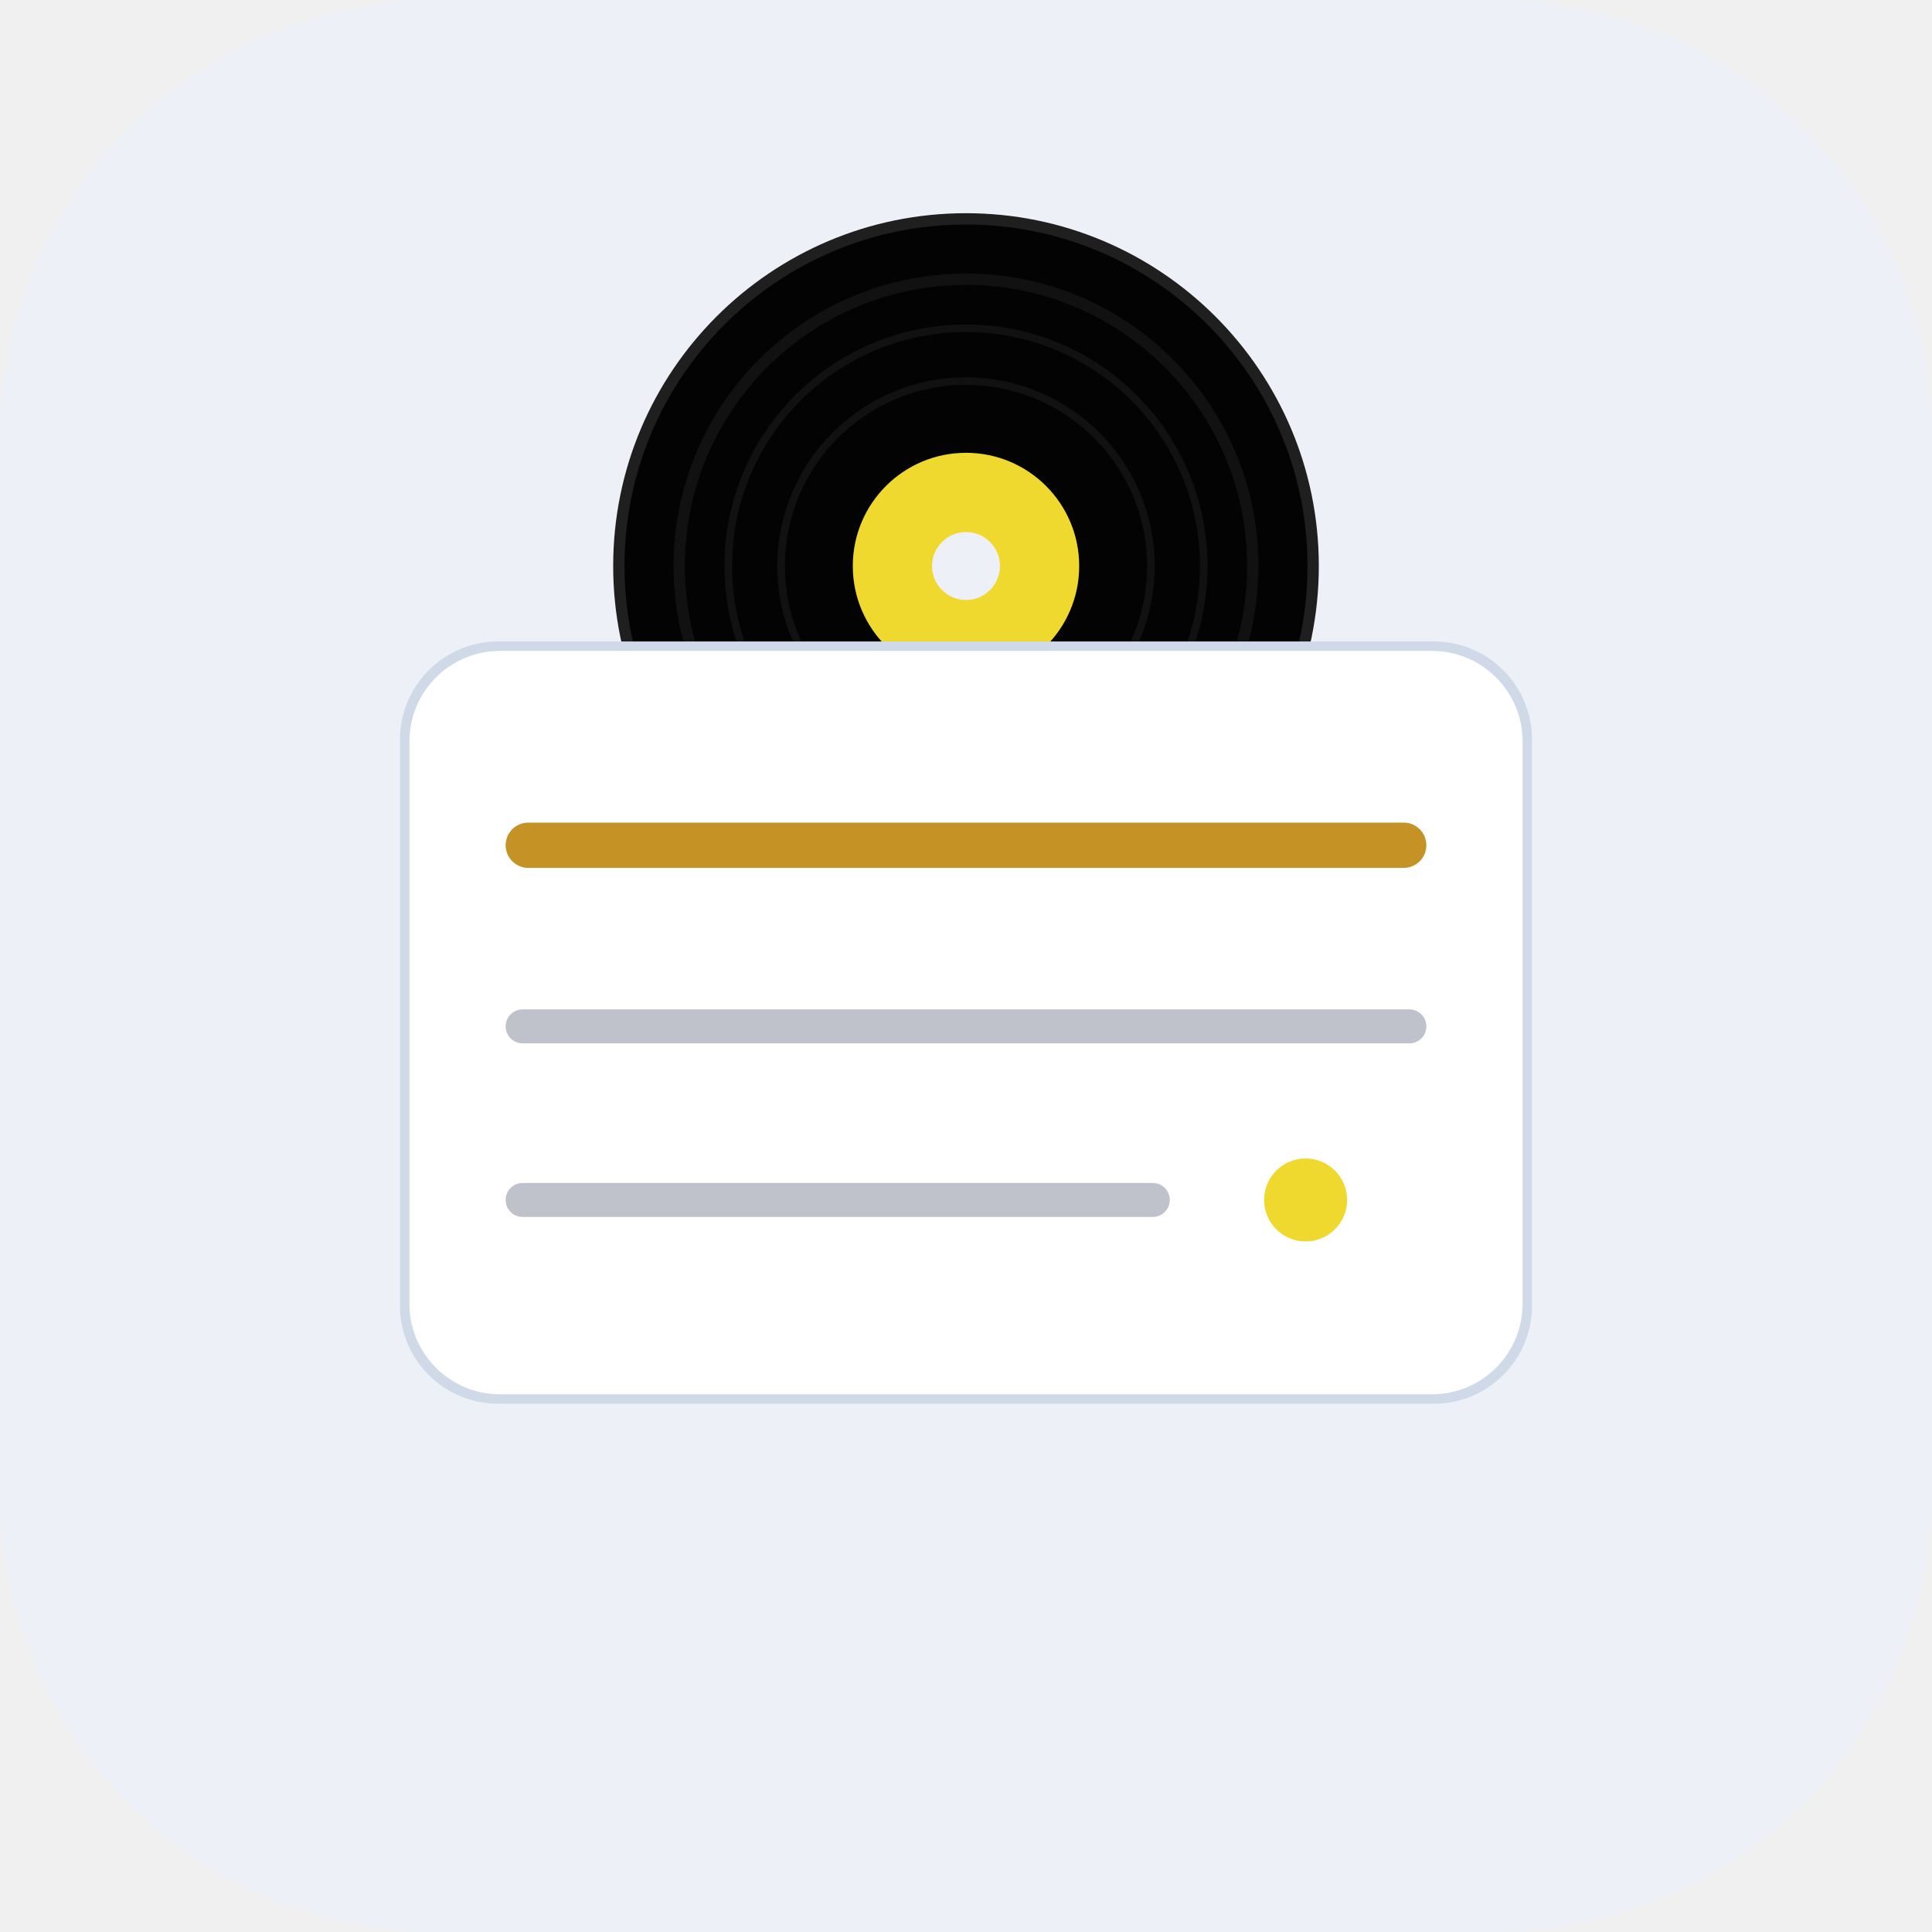
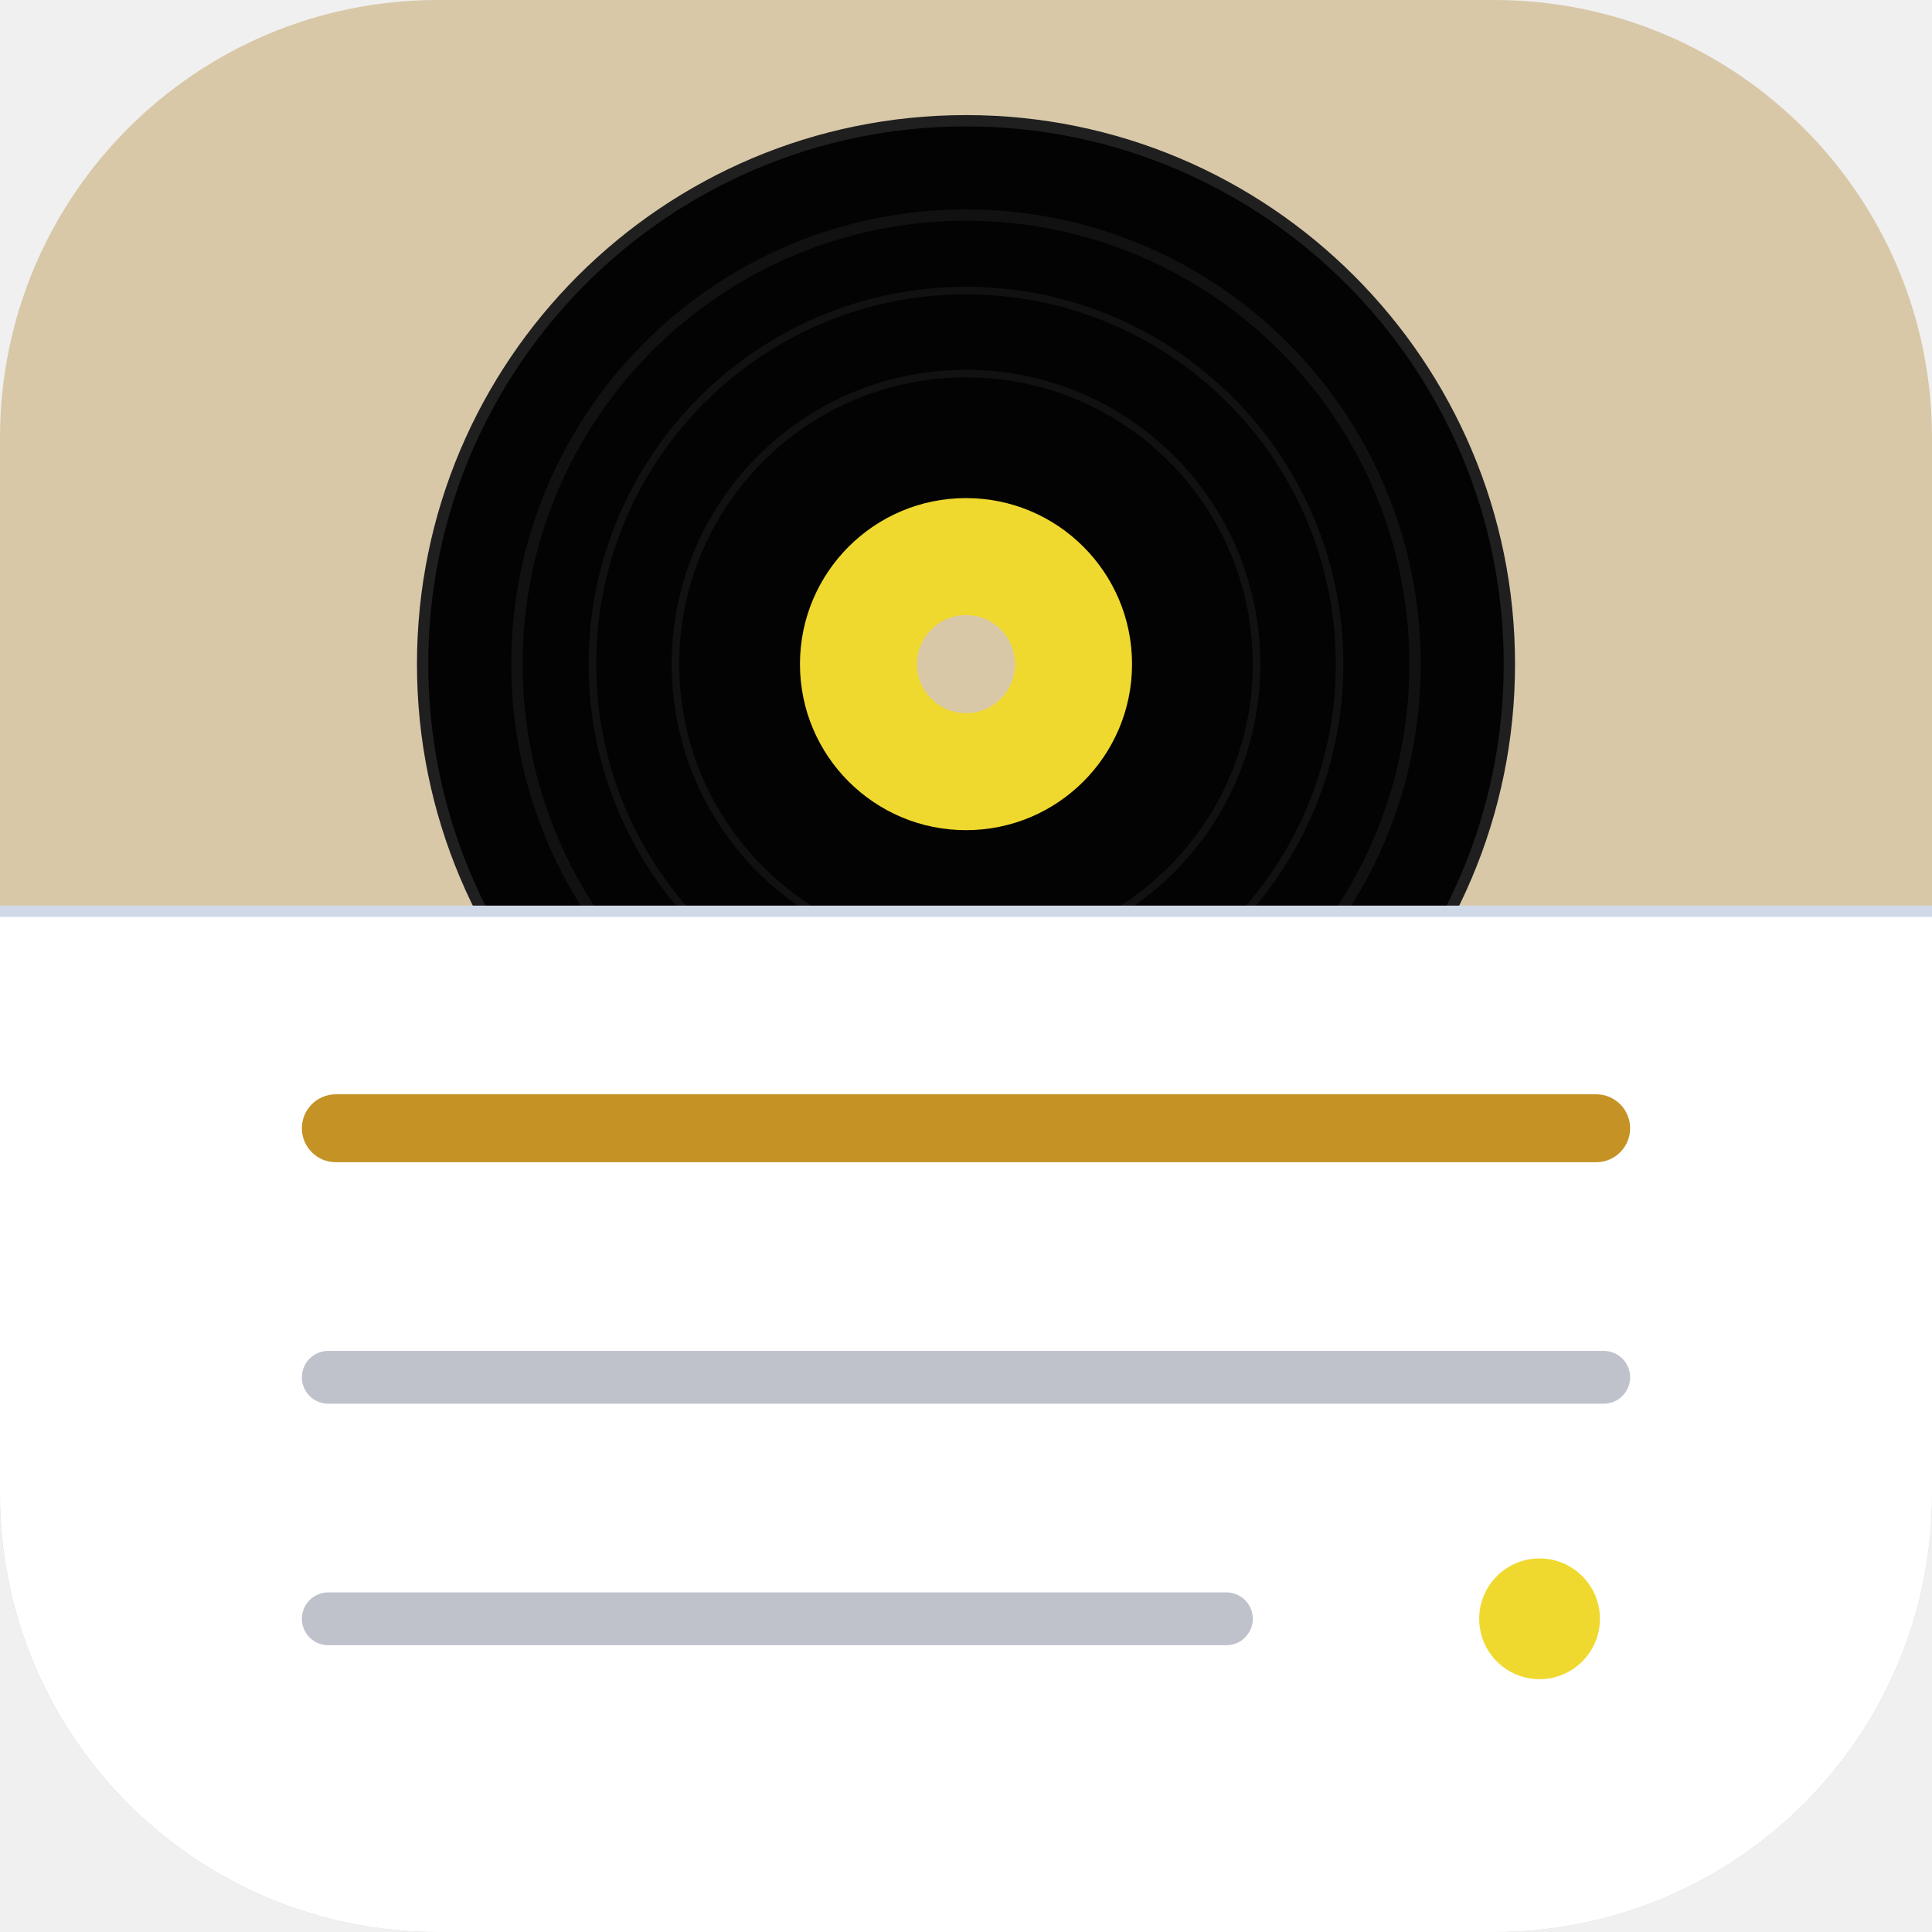
<svg xmlns="http://www.w3.org/2000/svg" viewBox="0 0 512 512">
-   <rect width="512" height="512" rx="116" fill="#edf1f7" />
-   <circle cx="256" cy="150" r="92" fill="#030303" stroke="#1f1f1f" stroke-width="3" />
-   <circle cx="256" cy="150" r="76" fill="none" stroke="#111111" stroke-width="3" />
-   <circle cx="256" cy="150" r="63" fill="none" stroke="#111111" stroke-width="2" />
-   <circle cx="256" cy="150" r="49" fill="none" stroke="#111111" stroke-width="2" />
-   <circle cx="256" cy="150" r="30" fill="#f0d92e" />
-   <circle cx="256" cy="150" r="9" fill="#edf1f7" />
-   <rect x="106" y="170" width="300" height="202" rx="26" fill="#cfd9e8" />
-   <rect x="108.5" y="172.5" width="295" height="197" rx="24" fill="#ffffff" />
-   <rect x="134" y="218" width="244" height="12" rx="6" fill="#c49225" />
-   <rect x="134" y="267.5" width="244" height="9" rx="4.5" fill="#2a3550" fill-opacity=".30" />
-   <rect x="134" y="313.5" width="176" height="9" rx="4.5" fill="#2a3550" fill-opacity=".30" />
-   <circle cx="346" cy="318" r="11" fill="#f0d92e" />
+   <defs>
+     <clipPath id="icon-shape">
+       <rect width="512" height="512" rx="116" />
+     </clipPath>
+   </defs>
+   <g clip-path="url(#icon-shape)">
+     <rect id="icon-background" width="512" height="512" rx="116" fill="#D8C8A8" />
+     <g id="icon-record">
+       <circle cx="256" cy="176" r="144" fill="#030303" stroke="#1f1f1f" stroke-width="3" stroke-opacity="1" />
+       <circle cx="256" cy="176" r="119" fill="none" stroke="#111111" stroke-width="3" stroke-opacity="1" />
+       <circle cx="256" cy="176" r="99" fill="none" stroke="#111111" stroke-width="2" stroke-opacity="1" />
+       <circle cx="256" cy="176" r="77" fill="none" stroke="#111111" stroke-width="2" stroke-opacity="1" />
+       <circle cx="256" cy="176" r="44" fill="#f0d92e" />
+       <circle cx="256" cy="176" r="13" fill="#D8C8A8" />
+     </g>
+     <rect y="240" width="512" height="272" fill="#cfd9e8" />
+     <rect y="243" width="512" height="269" fill="#ffffff" />
+     <g id="icon-card-details">
+       <rect x="80" y="290" width="352" height="18" rx="9" fill="#c49225" />
+       <rect x="80" y="358" width="352" height="14" rx="7" fill="#2a3550" fill-opacity=".30" />
+       <rect x="80" y="422" width="252" height="14" rx="7" fill="#2a3550" fill-opacity=".30" />
+       <circle cx="408" cy="429" r="16" fill="#f0d92e" />
+     </g>
+   </g>
</svg>
